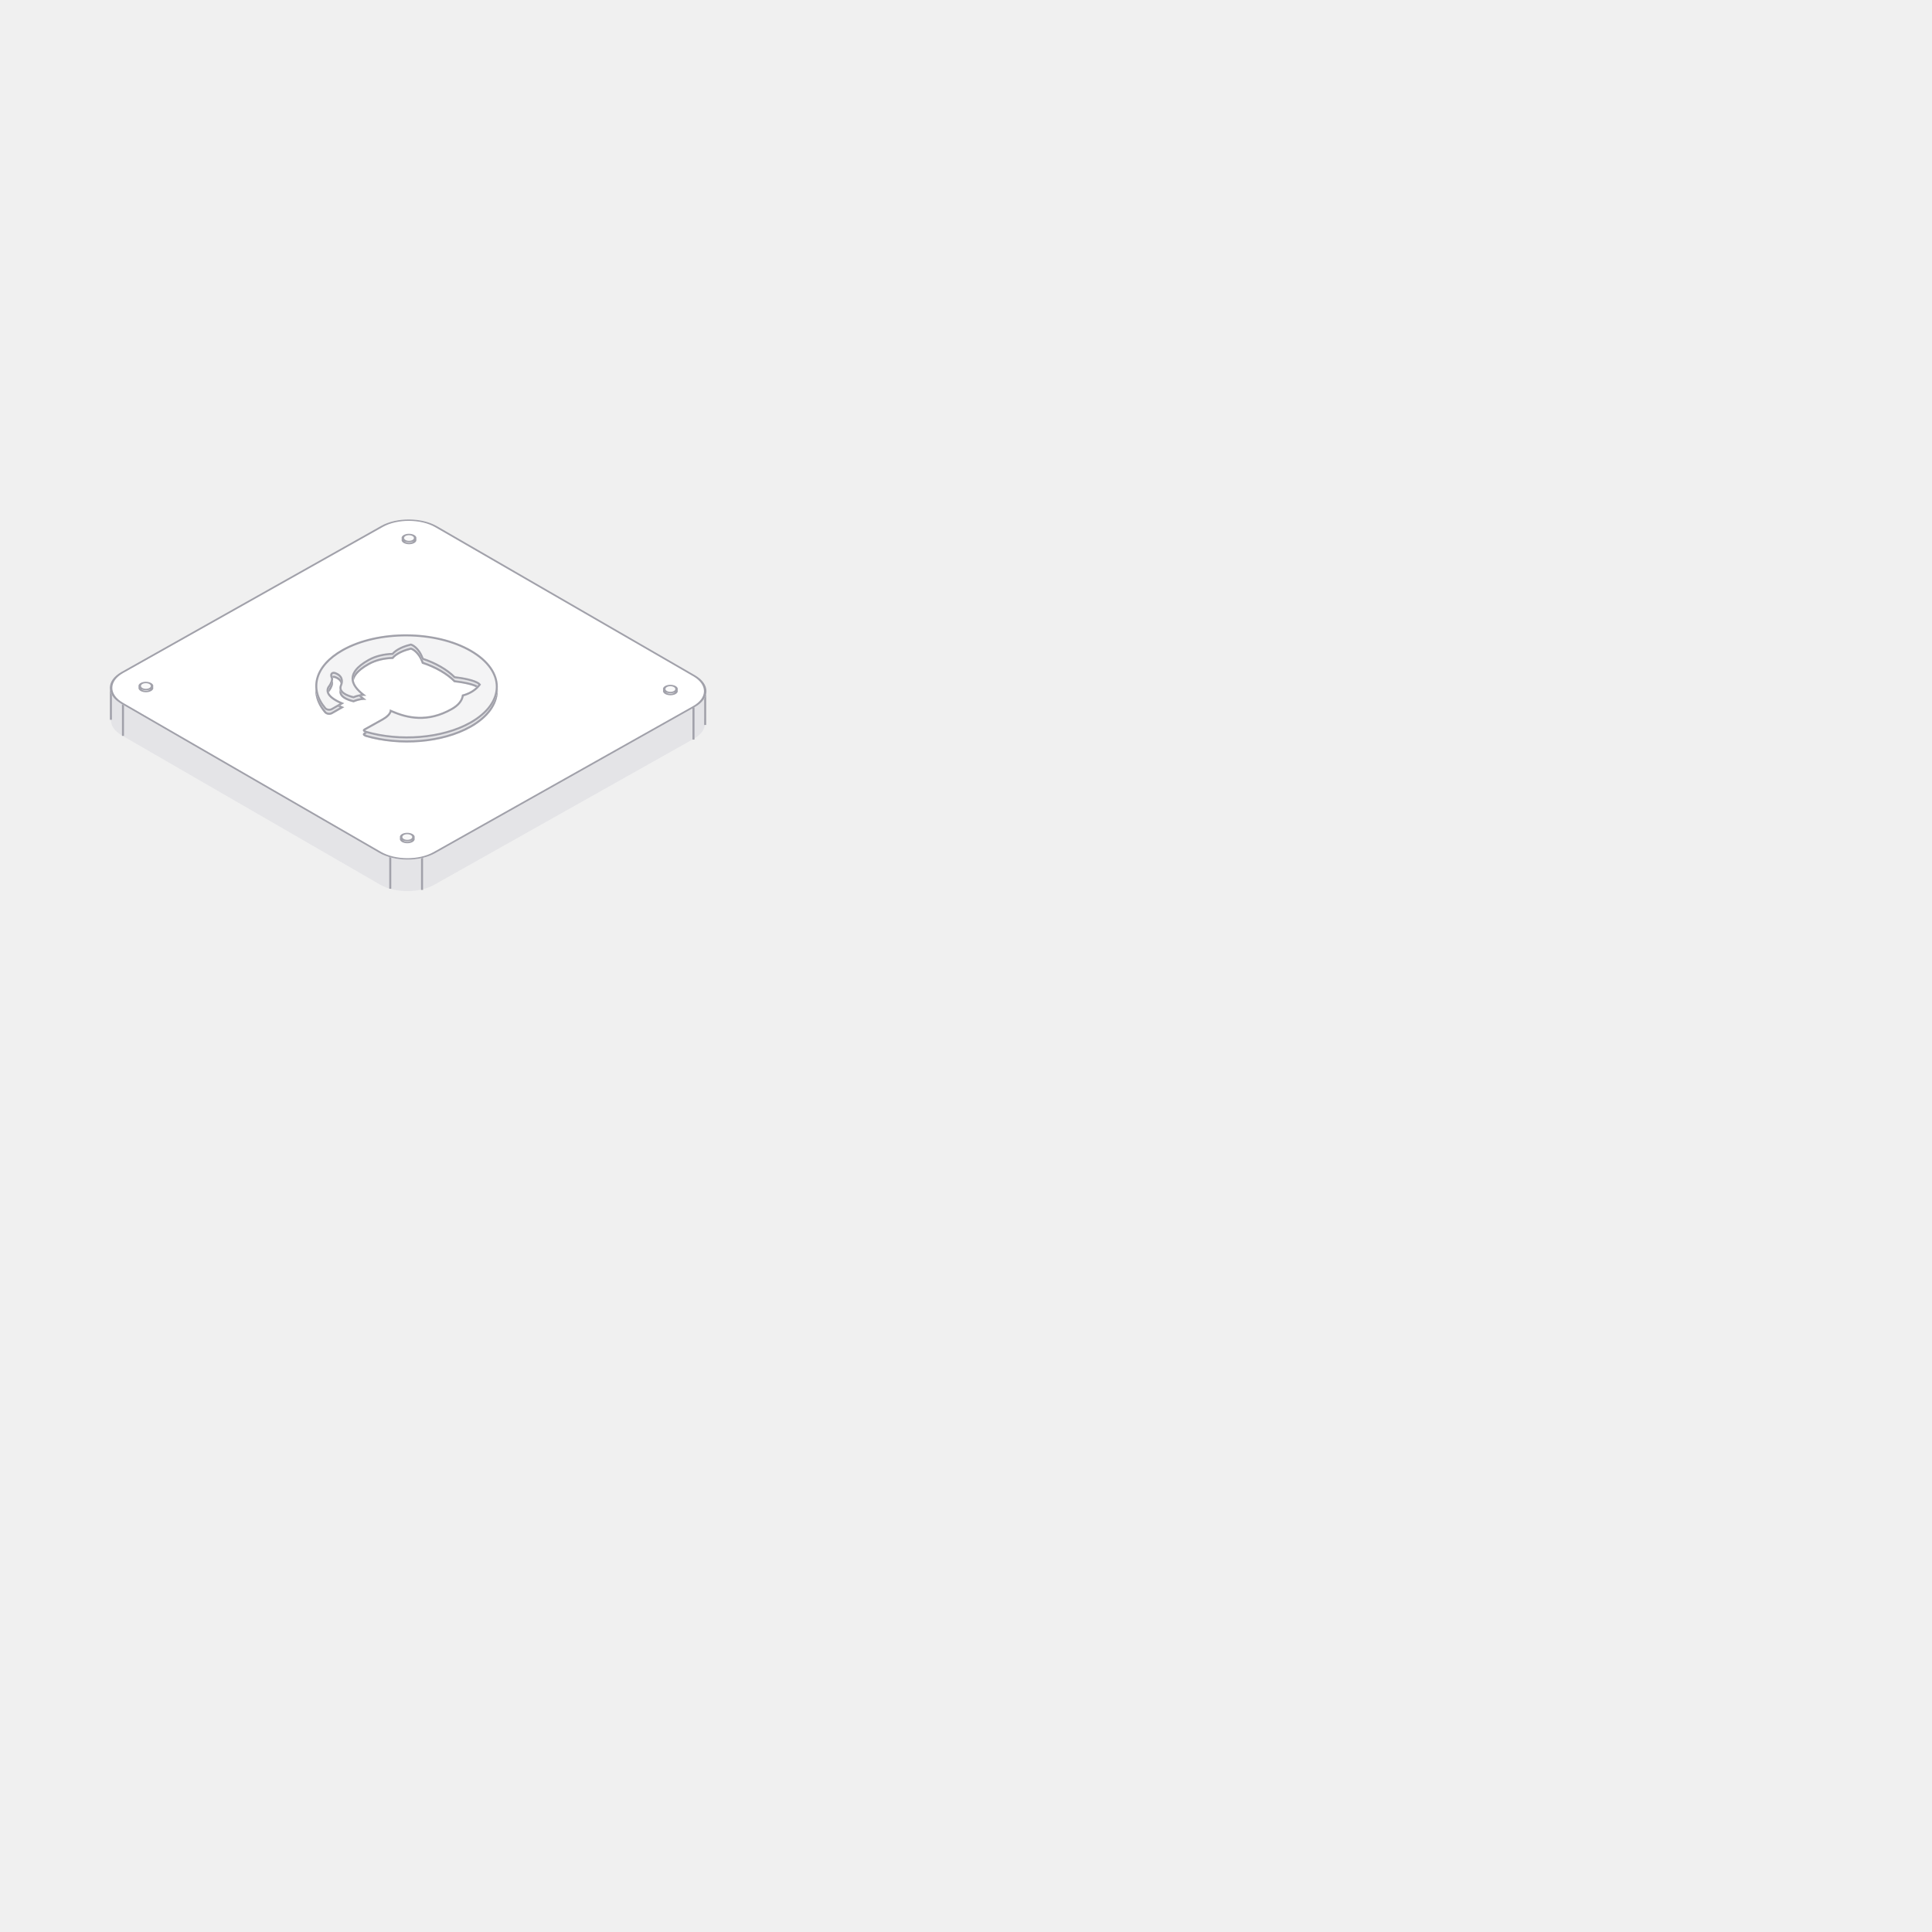
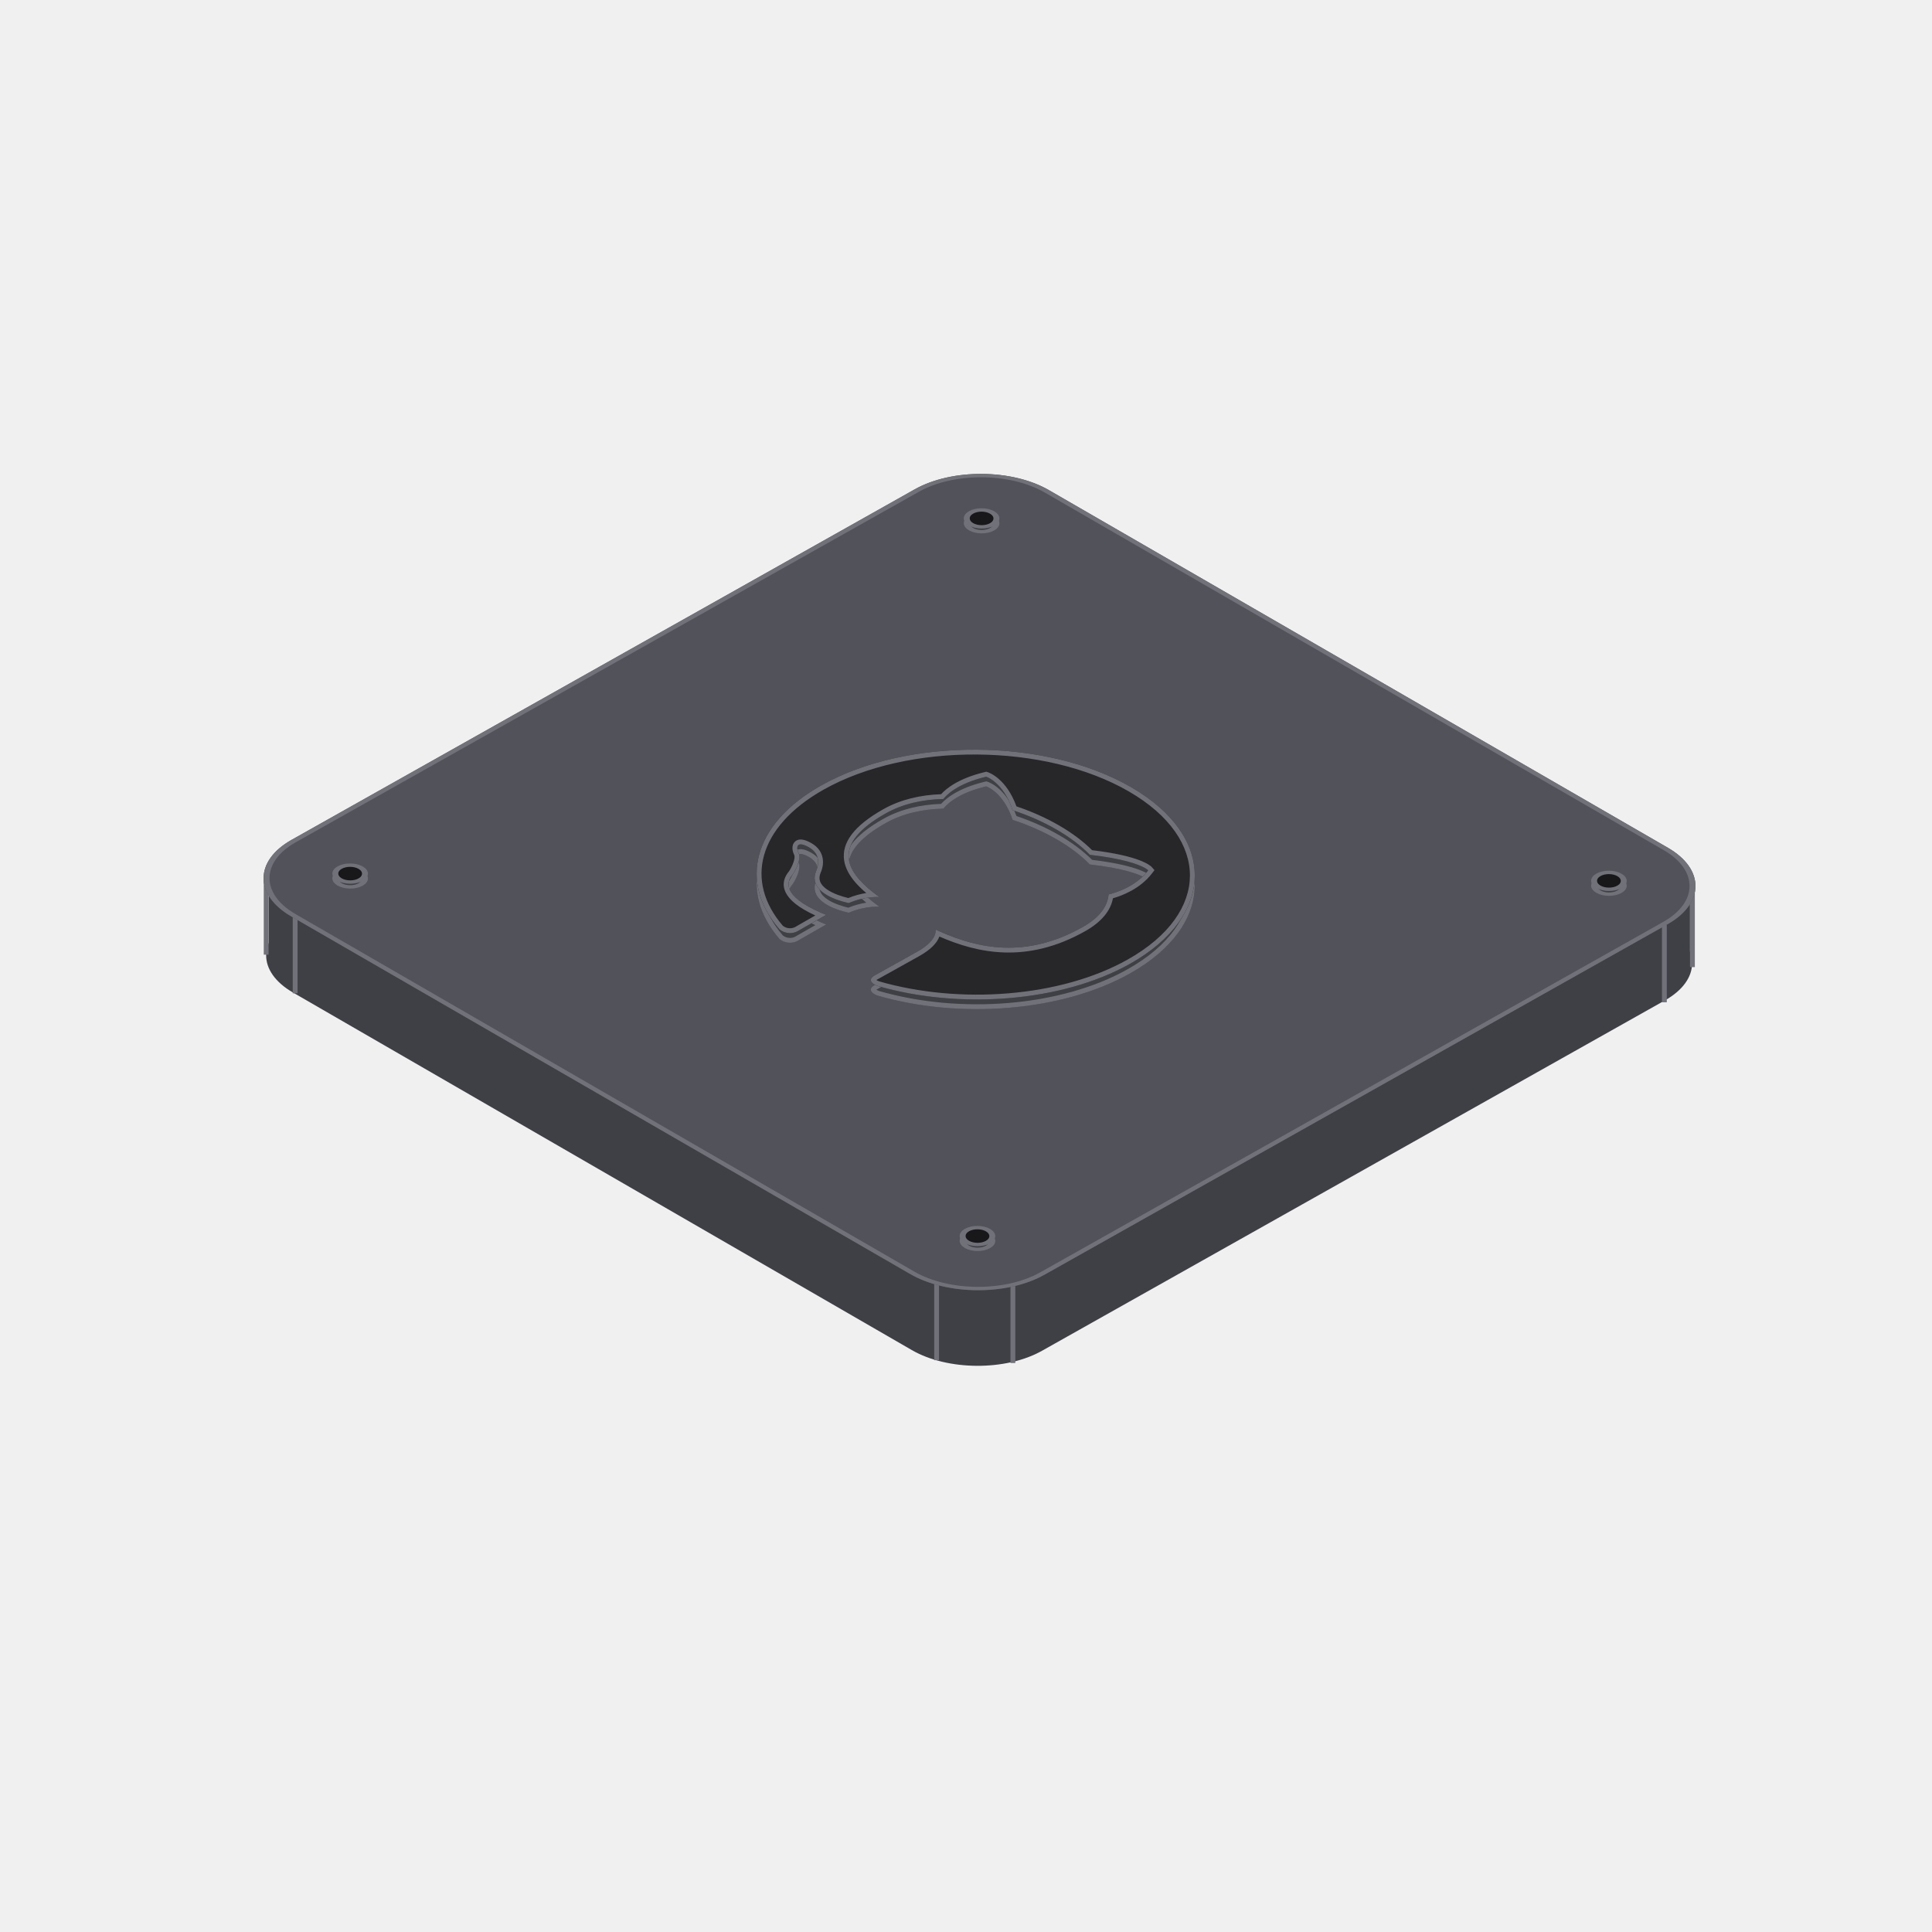
- <svg xmlns="http://www.w3.org/2000/svg" class="" width="480" height="480" viewBox="0 0 960 480" fill="none">
-   <rect x="-0.003" y="0.495" width="179" height="179" rx="15.5" transform="matrix(0.865865 0.500278 -0.871576 0.490261 203.662 29.727)" fill="#E4E4E7" />
-   <path d="M342.607 106.632C342.607 105.528 343.502 104.632 344.607 104.632L347.903 104.632C349.007 104.632 349.903 105.528 349.903 106.632L349.903 119.848C349.903 120.953 349.007 121.848 347.903 121.848L344.607 121.848C343.502 121.848 342.607 120.953 342.607 119.848L342.607 106.632Z" fill="#E4E4E7" />
-   <path d="M55.609 103.146L62.677 103.146L62.677 117.654L55.609 117.654L55.609 103.146Z" fill="#E4E4E7" />
-   <path d="M55.109 117.654L55.109 101.654M61.109 125.654L61.109 109.654M209.709 202.199L209.709 186.199M350.398 120.228L350.398 104.228M193.917 201.615L193.917 185.615" stroke="#A1A1AA" />
+ <svg xmlns="http://www.w3.org/2000/svg" class="" width="480" height="480" viewBox="0 0 400 240" fill="none">
+   <rect x="-0.003" y="0.495" width="179" height="179" rx="15.5" transform="matrix(0.865865 0.500278 -0.871576 0.490261 203.662 29.727)" fill="#3F3F46" />
+   <path d="M342.607 106.632C342.607 105.528 343.502 104.632 344.607 104.632L347.903 104.632C349.007 104.632 349.903 105.528 349.903 106.632L349.903 119.848C349.903 120.953 349.007 121.848 347.903 121.848L344.607 121.848C343.502 121.848 342.607 120.953 342.607 119.848L342.607 106.632Z" fill="#3F3F46" />
+   <path d="M55.609 103.146L62.677 103.146L62.677 117.654L55.609 117.654L55.609 103.146Z" fill="#3F3F46" />
+   <path d="M55.109 117.654L55.109 101.654M61.109 125.654L61.109 109.654M209.709 202.199L209.709 186.199M350.398 120.228L350.398 104.228M193.917 201.615L193.917 185.615" stroke="#71717A" />
  <g clip-path="url(#bbbclip0_20115_2)">
-     <rect width="180" height="180" rx="16" transform="matrix(0.865865 0.500278 -0.871576 0.490261 203.317 13.4731)" fill="white" />
-     <path fill-rule="evenodd" clip-rule="evenodd" d="M234.18 84.972C216.522 74.77 187.824 74.605 170.05 84.603C155.815 92.61 152.939 104.659 161.381 114.397C162.697 115.478 164.261 115.282 165.106 114.807C165.87 114.377 168.363 112.929 171.058 111.413C161.54 107.611 162.921 104.465 164.091 103.078C164.657 102.35 165.954 99.844 165.36 98.629C164.844 97.644 164.734 95.883 167.451 97.407C170.008 98.839 169.433 101.212 169.067 102.101C167.078 106.5 173.039 108.385 175.721 108.972C178.092 107.957 180.338 107.65 182.062 107.729C175.755 103.168 171.099 97.314 183.404 90.392C186.903 88.424 191.036 87.511 195.326 87.422C195.81 86.785 197.989 84.284 204.17 82.811C204.17 82.811 207.692 83.883 209.662 89.744C212.942 90.814 216.021 92.18 218.738 93.75C221.454 95.319 223.809 97.092 225.642 98.977C235.936 100.156 237.728 102.2 237.728 102.2C235.062 105.704 230.646 106.912 229.522 107.18C229.308 109.624 227.691 111.945 224.153 113.936C211.807 120.88 201.602 118.102 193.687 114.446C193.84 115.681 192.909 117.343 189.893 119.04C185.59 121.46 182.092 123.383 181.006 123.993C180.161 124.468 179.755 125.38 181.675 126.122C198.562 131.018 219.774 129.518 233.969 121.534C251.743 111.536 251.837 95.174 234.18 84.972Z" fill="#E4E4E7" />
-     <path fill-rule="evenodd" clip-rule="evenodd" d="M237.728 102.2C235.062 105.704 230.646 106.912 229.522 107.18C229.308 109.624 227.691 111.945 224.153 113.936C212.327 120.588 202.465 118.319 194.698 114.902C194.357 114.752 194.02 114.6 193.687 114.446C193.727 114.768 193.693 115.119 193.568 115.491C193.213 116.55 192.123 117.786 189.893 119.04C187.029 120.651 184.521 122.041 182.844 122.971C182.002 123.438 181.369 123.789 181.006 123.993C180.161 124.468 179.755 125.38 181.675 126.122C198.562 131.018 219.774 129.518 233.969 121.534C251.743 111.536 251.837 95.174 234.18 84.972C216.522 74.77 187.824 74.605 170.05 84.603C155.815 92.61 152.939 104.659 161.381 114.397C162.697 115.478 164.261 115.282 165.106 114.807C165.371 114.657 165.846 114.385 166.465 114.03C167.379 113.505 168.609 112.798 169.949 112.039C170.312 111.834 170.683 111.624 171.058 111.413C170.648 111.249 170.258 111.087 169.887 110.925C161.659 107.343 162.971 104.405 164.091 103.078C164.657 102.35 165.954 99.844 165.36 98.629C164.844 97.644 164.734 95.883 167.451 97.407C170.008 98.839 169.433 101.212 169.067 102.101C167.078 106.5 173.039 108.385 175.721 108.972C177.404 108.252 179.025 107.888 180.44 107.766C181.018 107.716 181.562 107.706 182.062 107.729C181.615 107.406 181.177 107.077 180.752 106.741C175.18 102.334 171.97 96.824 183.404 90.392C186.903 88.424 191.036 87.511 195.326 87.422C195.81 86.785 197.989 84.284 204.17 82.811C204.17 82.811 207.692 83.883 209.662 89.744C212.942 90.814 216.021 92.18 218.738 93.75C221.454 95.319 223.809 97.092 225.642 98.977C232.537 99.766 235.618 100.944 236.9 101.636C237.045 101.714 237.166 101.785 237.268 101.85C237.612 102.067 237.728 102.2 237.728 102.2ZM226.106 98.024C231.096 98.616 234.106 99.414 235.9 100.096C236.82 100.445 237.429 100.766 237.826 101.019C238.024 101.146 238.17 101.256 238.275 101.345C238.328 101.389 238.37 101.428 238.404 101.461C238.421 101.477 238.435 101.492 238.448 101.506L238.465 101.524L238.473 101.533L238.477 101.537L238.478 101.539C238.479 101.54 238.48 101.541 237.728 102.2L238.48 101.541L239.019 102.155L238.524 102.805C236.031 106.082 232.177 107.479 230.421 107.978C229.936 110.577 228.045 112.894 224.643 114.807C212.538 121.617 202.388 119.342 194.488 115.902C193.987 117.28 192.614 118.656 190.383 119.912C188.229 121.123 186.277 122.21 184.728 123.07C184.213 123.356 183.743 123.616 183.325 123.848C182.485 124.314 181.856 124.662 181.496 124.865C181.476 124.876 181.457 124.887 181.44 124.898C181.556 124.975 181.734 125.07 181.997 125.174C198.665 129.994 219.569 128.486 233.479 120.662C242.186 115.764 246.326 109.449 246.361 103.324C246.397 97.198 242.33 90.836 233.68 85.838C225.037 80.844 213.629 78.278 202.153 78.212C190.676 78.146 179.24 80.58 170.54 85.474C163.57 89.395 159.525 94.224 158.175 99.117C156.842 103.949 158.085 109.033 162.077 113.673C163.004 114.39 164.074 114.24 164.616 113.935C164.877 113.788 165.345 113.519 165.961 113.166C166.233 113.009 166.535 112.836 166.861 112.65C167.446 112.314 168.105 111.937 168.807 111.538C165.262 109.907 163.418 108.321 162.667 106.777C161.719 104.829 162.625 103.272 163.312 102.451C163.525 102.172 163.935 101.467 164.222 100.69C164.366 100.301 164.463 99.933 164.498 99.623C164.533 99.309 164.495 99.142 164.464 99.075C164.295 98.748 164.155 98.352 164.097 97.951C164.043 97.574 164.036 97.012 164.36 96.524C164.745 95.944 165.385 95.764 165.998 95.821C166.567 95.874 167.214 96.128 167.939 96.535M226.106 98.024C224.237 96.158 221.896 94.419 219.238 92.884C216.588 91.353 213.61 90.015 210.443 88.949C209.417 86.139 208.036 84.393 206.841 83.332C206.214 82.775 205.646 82.413 205.221 82.187C205.009 82.074 204.833 81.995 204.703 81.942C204.638 81.916 204.584 81.896 204.544 81.882C204.523 81.874 204.506 81.869 204.492 81.864L204.474 81.858L204.467 81.856L204.464 81.855L204.463 81.855C204.462 81.855 204.462 81.854 204.17 82.811L204.462 81.854L204.202 81.775L203.939 81.838C198.327 83.175 195.805 85.36 194.846 86.435C190.595 86.581 186.461 87.525 182.914 89.521C176.696 93.018 174.254 96.525 174.763 100.087C175.008 101.8 175.927 103.349 177.126 104.726C177.783 105.48 178.541 106.201 179.355 106.89C178.187 107.07 176.926 107.4 175.631 107.926C174.33 107.619 172.518 107.051 171.213 106.145C170.515 105.66 170.041 105.134 169.819 104.577C169.612 104.057 169.578 103.398 169.978 102.513L169.985 102.498L169.992 102.482C170.213 101.945 170.51 100.939 170.344 99.812C170.17 98.626 169.492 97.404 167.94 96.535" fill="#A1A1AA" />
-     <path fill-rule="evenodd" clip-rule="evenodd" d="M234.18 82.972C216.523 72.769 187.824 72.604 170.05 82.602C155.815 90.609 152.94 102.658 161.381 112.396C162.698 113.478 164.262 113.281 165.106 112.806C165.87 112.376 168.364 110.928 171.058 109.413C161.54 105.61 162.921 102.465 164.092 101.077C164.657 100.349 165.954 97.843 165.36 96.629C164.845 95.643 164.735 93.883 167.451 95.407C170.008 96.838 169.434 99.212 169.068 100.101C167.078 104.5 173.04 106.385 175.722 106.972C178.093 105.957 180.339 105.65 182.062 105.728C175.755 101.168 171.099 95.314 183.405 88.392C186.903 86.424 191.037 85.511 195.326 85.421C195.811 84.784 197.99 82.283 204.171 80.811C204.171 80.811 207.692 81.882 209.662 87.743C212.943 88.814 216.021 90.18 218.738 91.749C221.455 93.319 223.809 95.092 225.642 96.976C235.937 98.155 237.729 100.199 237.729 100.199C235.063 103.703 230.647 104.912 229.523 105.179C229.308 107.623 227.692 109.945 224.153 111.935C211.808 118.88 201.603 116.102 193.687 112.445C193.841 113.68 192.909 115.343 189.893 117.039C185.59 119.46 182.092 121.382 181.006 121.993C180.162 122.468 179.756 123.379 181.675 124.122C198.562 129.018 219.774 127.518 233.97 119.533C251.744 109.535 251.838 93.174 234.18 82.972Z" fill="#F4F4F5" />
-     <path fill-rule="evenodd" clip-rule="evenodd" d="M237.729 100.199C235.063 103.703 230.647 104.912 229.523 105.179C229.308 107.623 227.692 109.945 224.153 111.935C212.327 118.587 202.465 116.318 194.699 112.902C194.358 112.752 194.02 112.599 193.687 112.445C193.727 112.767 193.694 113.118 193.568 113.491C193.213 114.549 192.123 115.785 189.893 117.039C187.029 118.651 184.521 120.041 182.844 120.971C182.002 121.438 181.369 121.789 181.006 121.993C180.162 122.468 179.756 123.379 181.675 124.122C198.562 129.018 219.774 127.518 233.97 119.533C251.744 109.535 251.838 93.174 234.18 82.972C216.523 72.769 187.824 72.604 170.05 82.602C155.815 90.609 152.94 102.658 161.381 112.396C162.698 113.478 164.262 113.281 165.106 112.806C165.372 112.657 165.846 112.385 166.465 112.029C167.38 111.504 168.61 110.798 169.949 110.039C170.312 109.833 170.683 109.624 171.058 109.413C170.648 109.249 170.258 109.086 169.887 108.925C161.659 105.342 162.972 102.405 164.092 101.077C164.657 100.349 165.954 97.843 165.36 96.629C164.845 95.643 164.735 93.883 167.451 95.407C170.008 96.838 169.434 99.212 169.068 100.101C167.078 104.5 173.04 106.385 175.722 106.972C177.405 106.251 179.025 105.888 180.44 105.765C181.018 105.715 181.562 105.706 182.062 105.728C181.615 105.406 181.177 105.076 180.753 104.74C175.181 100.333 171.971 94.823 183.405 88.392C186.903 86.424 191.037 85.511 195.326 85.421C195.811 84.784 197.99 82.283 204.171 80.811C204.171 80.811 207.692 81.882 209.662 87.743C212.943 88.814 216.021 90.18 218.738 91.749C221.455 93.319 223.809 95.092 225.642 96.976C232.537 97.766 235.618 98.944 236.901 99.635C237.045 99.713 237.167 99.785 237.268 99.849C237.612 100.067 237.729 100.199 237.729 100.199ZM226.107 96.024C231.096 96.615 234.106 97.414 235.901 98.095C236.82 98.444 237.43 98.766 237.826 99.019C238.024 99.146 238.17 99.256 238.276 99.344C238.328 99.389 238.371 99.428 238.404 99.46C238.421 99.477 238.436 99.492 238.448 99.505L238.466 99.524L238.474 99.532L238.477 99.536L238.479 99.538C238.48 99.539 238.48 99.54 237.729 100.199L238.48 99.54L239.019 100.155L238.524 100.805C236.032 104.081 232.177 105.478 230.422 105.978C229.936 108.576 228.045 110.893 224.643 112.807C212.538 119.616 202.389 117.341 194.488 113.901C193.987 115.279 192.615 116.656 190.383 117.911C188.23 119.122 186.278 120.209 184.729 121.069C184.213 121.355 183.743 121.616 183.325 121.848C182.485 122.313 181.857 122.662 181.497 122.864C181.476 122.876 181.458 122.887 181.441 122.898C181.557 122.974 181.734 123.07 181.997 123.174C198.666 127.994 219.569 126.486 233.479 118.661C242.187 113.764 246.327 107.449 246.362 101.323C246.397 95.198 242.33 88.836 233.68 83.838C225.037 78.844 213.63 76.278 202.153 76.212C190.677 76.146 179.24 78.58 170.541 83.474C163.57 87.394 159.526 92.223 158.176 97.116C156.843 101.949 158.086 107.032 162.078 111.673C163.004 112.39 164.074 112.239 164.616 111.935C164.878 111.787 165.345 111.519 165.961 111.165C166.234 111.009 166.535 110.836 166.861 110.649C167.446 110.314 168.106 109.936 168.807 109.537C165.263 107.907 163.419 106.32 162.668 104.777C161.72 102.828 162.626 101.271 163.312 100.451C163.525 100.171 163.936 99.467 164.223 98.689C164.366 98.301 164.463 97.933 164.498 97.622C164.534 97.308 164.495 97.142 164.465 97.075C164.296 96.747 164.155 96.351 164.098 95.95C164.043 95.574 164.037 95.011 164.361 94.523C164.746 93.944 165.385 93.763 165.999 93.82C166.567 93.874 167.214 94.127 167.94 94.534M226.107 96.024C224.237 94.157 221.896 92.419 219.238 90.883C216.589 89.352 213.61 88.015 210.443 86.949C209.418 84.138 208.036 82.392 206.842 81.331C206.215 80.774 205.647 80.413 205.222 80.187C205.009 80.074 204.833 79.995 204.703 79.942C204.638 79.915 204.585 79.895 204.544 79.881C204.524 79.874 204.507 79.868 204.493 79.864L204.475 79.858L204.468 79.856L204.465 79.855L204.463 79.854C204.463 79.854 204.462 79.854 204.171 80.811L204.462 79.854L204.203 79.775L203.939 79.838C198.327 81.175 195.806 83.36 194.846 84.434C190.596 84.58 186.462 85.525 182.914 87.52C176.697 91.018 174.255 94.525 174.764 98.087C175.009 99.799 175.927 101.349 177.127 102.726C177.783 103.479 178.541 104.201 179.355 104.889C178.187 105.069 176.927 105.4 175.632 105.926C174.33 105.619 172.518 105.05 171.213 104.144C170.515 103.66 170.042 103.133 169.82 102.577C169.612 102.056 169.579 101.398 169.979 100.513L169.986 100.497L169.992 100.481C170.213 99.944 170.511 98.938 170.345 97.811C170.17 96.625 169.492 95.404 167.941 94.535" fill="#A1A1AA" />
-     <circle cx="3" cy="3" r="2.5" transform="matrix(0.865865 0.500278 -0.871576 0.490261 203.248 25.3594)" fill="#E4E4E7" stroke="#A1A1AA" />
-     <circle cx="3" cy="3" r="2.5" transform="matrix(0.865865 0.500278 -0.871576 0.490261 203.248 24.3594)" fill="#FAFAFA" stroke="#A1A1AA" />
-     <circle cx="3" cy="3" r="2.5" transform="matrix(0.865865 0.500278 -0.871576 0.490261 333.128 100.401)" fill="#E4E4E7" stroke="#A1A1AA" />
-     <circle cx="3" cy="3" r="2.5" transform="matrix(0.865865 0.500278 -0.871576 0.490261 333.128 99.4009)" fill="#FAFAFA" stroke="#A1A1AA" />
-     <circle cx="3" cy="3" r="2.5" transform="matrix(0.865865 0.500278 -0.871576 0.490261 72.5122 98.8989)" fill="#E4E4E7" stroke="#A1A1AA" />
-     <circle cx="3" cy="3" r="2.5" transform="matrix(0.865865 0.500278 -0.871576 0.490261 72.512 97.8989)" fill="#FAFAFA" stroke="#A1A1AA" />
-     <circle cx="3" cy="3" r="2.5" transform="matrix(0.865865 0.500278 -0.871576 0.490261 202.392 173.94)" fill="#E4E4E7" stroke="#A1A1AA" />
-     <circle cx="3" cy="3" r="2.5" transform="matrix(0.865865 0.500278 -0.871576 0.490261 202.392 172.941)" fill="#FAFAFA" stroke="#A1A1AA" />
+     <rect width="180" height="180" rx="16" transform="matrix(0.865865 0.500278 -0.871576 0.490261 203.317 13.4731)" fill="#52525B" />
+     <path fill-rule="evenodd" clip-rule="evenodd" d="M234.18 84.972C216.522 74.77 187.824 74.605 170.05 84.603C155.815 92.61 152.939 104.659 161.381 114.397C162.697 115.478 164.261 115.282 165.106 114.807C165.87 114.377 168.363 112.929 171.058 111.413C161.54 107.611 162.921 104.465 164.091 103.078C164.657 102.35 165.954 99.844 165.36 98.629C164.844 97.644 164.734 95.883 167.451 97.407C170.008 98.839 169.433 101.212 169.067 102.101C167.078 106.5 173.039 108.385 175.721 108.972C178.092 107.957 180.338 107.65 182.062 107.729C175.755 103.168 171.099 97.314 183.404 90.392C186.903 88.424 191.036 87.511 195.326 87.422C195.81 86.785 197.989 84.284 204.17 82.811C204.17 82.811 207.692 83.883 209.662 89.744C212.942 90.814 216.021 92.18 218.738 93.75C221.454 95.319 223.809 97.092 225.642 98.977C235.936 100.156 237.728 102.2 237.728 102.2C235.062 105.704 230.646 106.912 229.522 107.18C229.308 109.624 227.691 111.945 224.153 113.936C211.807 120.88 201.602 118.102 193.687 114.446C193.84 115.681 192.909 117.343 189.893 119.04C185.59 121.46 182.092 123.383 181.006 123.993C180.161 124.468 179.755 125.38 181.675 126.122C198.562 131.018 219.774 129.518 233.969 121.534C251.743 111.536 251.837 95.174 234.18 84.972Z" fill="#3F3F46" />
+     <path fill-rule="evenodd" clip-rule="evenodd" d="M237.728 102.2C235.062 105.704 230.646 106.912 229.522 107.18C229.308 109.624 227.691 111.945 224.153 113.936C212.327 120.588 202.465 118.319 194.698 114.902C194.357 114.752 194.02 114.6 193.687 114.446C193.727 114.768 193.693 115.119 193.568 115.491C193.213 116.55 192.123 117.786 189.893 119.04C187.029 120.651 184.521 122.041 182.844 122.971C182.002 123.438 181.369 123.789 181.006 123.993C180.161 124.468 179.755 125.38 181.675 126.122C198.562 131.018 219.774 129.518 233.969 121.534C251.743 111.536 251.837 95.174 234.18 84.972C216.522 74.77 187.824 74.605 170.05 84.603C155.815 92.61 152.939 104.659 161.381 114.397C162.697 115.478 164.261 115.282 165.106 114.807C165.371 114.657 165.846 114.385 166.465 114.03C167.379 113.505 168.609 112.798 169.949 112.039C170.312 111.834 170.683 111.624 171.058 111.413C170.648 111.249 170.258 111.087 169.887 110.925C161.659 107.343 162.971 104.405 164.091 103.078C164.657 102.35 165.954 99.844 165.36 98.629C164.844 97.644 164.734 95.883 167.451 97.407C170.008 98.839 169.433 101.212 169.067 102.101C167.078 106.5 173.039 108.385 175.721 108.972C177.404 108.252 179.025 107.888 180.44 107.766C181.018 107.716 181.562 107.706 182.062 107.729C181.615 107.406 181.177 107.077 180.752 106.741C175.18 102.334 171.97 96.824 183.404 90.392C186.903 88.424 191.036 87.511 195.326 87.422C195.81 86.785 197.989 84.284 204.17 82.811C204.17 82.811 207.692 83.883 209.662 89.744C212.942 90.814 216.021 92.18 218.738 93.75C221.454 95.319 223.809 97.092 225.642 98.977C232.537 99.766 235.618 100.944 236.9 101.636C237.045 101.714 237.166 101.785 237.268 101.85C237.612 102.067 237.728 102.2 237.728 102.2ZM226.106 98.024C231.096 98.616 234.106 99.414 235.9 100.096C236.82 100.445 237.429 100.766 237.826 101.019C238.024 101.146 238.17 101.256 238.275 101.345C238.328 101.389 238.37 101.428 238.404 101.461C238.421 101.477 238.435 101.492 238.448 101.506L238.465 101.524L238.473 101.533L238.477 101.537L238.478 101.539C238.479 101.54 238.48 101.541 237.728 102.2L238.48 101.541L239.019 102.155L238.524 102.805C236.031 106.082 232.177 107.479 230.421 107.978C229.936 110.577 228.045 112.894 224.643 114.807C212.538 121.617 202.388 119.342 194.488 115.902C193.987 117.28 192.614 118.656 190.383 119.912C188.229 121.123 186.277 122.21 184.728 123.07C184.213 123.356 183.743 123.616 183.325 123.848C182.485 124.314 181.856 124.662 181.496 124.865C181.476 124.876 181.457 124.887 181.44 124.898C181.556 124.975 181.734 125.07 181.997 125.174C198.665 129.994 219.569 128.486 233.479 120.662C242.186 115.764 246.326 109.449 246.361 103.324C246.397 97.198 242.33 90.836 233.68 85.838C225.037 80.844 213.629 78.278 202.153 78.212C190.676 78.146 179.24 80.58 170.54 85.474C163.57 89.395 159.525 94.224 158.175 99.117C156.842 103.949 158.085 109.033 162.077 113.673C163.004 114.39 164.074 114.24 164.616 113.935C164.877 113.788 165.345 113.519 165.961 113.166C166.233 113.009 166.535 112.836 166.861 112.65C167.446 112.314 168.105 111.937 168.807 111.538C165.262 109.907 163.418 108.321 162.667 106.777C161.719 104.829 162.625 103.272 163.312 102.451C163.525 102.172 163.935 101.467 164.222 100.69C164.366 100.301 164.463 99.933 164.498 99.623C164.533 99.309 164.495 99.142 164.464 99.075C164.295 98.748 164.155 98.352 164.097 97.951C164.043 97.574 164.036 97.012 164.36 96.524C164.745 95.944 165.385 95.764 165.998 95.821C166.567 95.874 167.214 96.128 167.939 96.535M226.106 98.024C224.237 96.158 221.896 94.419 219.238 92.884C216.588 91.353 213.61 90.015 210.443 88.949C209.417 86.139 208.036 84.393 206.841 83.332C206.214 82.775 205.646 82.413 205.221 82.187C205.009 82.074 204.833 81.995 204.703 81.942C204.638 81.916 204.584 81.896 204.544 81.882C204.523 81.874 204.506 81.869 204.492 81.864L204.474 81.858L204.467 81.856L204.464 81.855L204.463 81.855C204.462 81.855 204.462 81.854 204.17 82.811L204.462 81.854L204.202 81.775L203.939 81.838C198.327 83.175 195.805 85.36 194.846 86.435C190.595 86.581 186.461 87.525 182.914 89.521C176.696 93.018 174.254 96.525 174.763 100.087C175.008 101.8 175.927 103.349 177.126 104.726C177.783 105.48 178.541 106.201 179.355 106.89C178.187 107.07 176.926 107.4 175.631 107.926C174.33 107.619 172.518 107.051 171.213 106.145C170.515 105.66 170.041 105.134 169.819 104.577C169.612 104.057 169.578 103.398 169.978 102.513L169.985 102.498L169.992 102.482C170.213 101.945 170.51 100.939 170.344 99.812C170.17 98.626 169.492 97.404 167.94 96.535" fill="#71717A" />
+     <path fill-rule="evenodd" clip-rule="evenodd" d="M234.18 82.972C216.523 72.769 187.824 72.604 170.05 82.602C155.815 90.609 152.94 102.658 161.381 112.396C162.698 113.478 164.262 113.281 165.106 112.806C165.87 112.376 168.364 110.928 171.058 109.413C161.54 105.61 162.921 102.465 164.092 101.077C164.657 100.349 165.954 97.843 165.36 96.629C164.845 95.643 164.735 93.883 167.451 95.407C170.008 96.838 169.434 99.212 169.068 100.101C167.078 104.5 173.04 106.385 175.722 106.972C178.093 105.957 180.339 105.65 182.062 105.728C175.755 101.168 171.099 95.314 183.405 88.392C186.903 86.424 191.037 85.511 195.326 85.421C195.811 84.784 197.99 82.283 204.171 80.811C204.171 80.811 207.692 81.882 209.662 87.743C212.943 88.814 216.021 90.18 218.738 91.749C221.455 93.319 223.809 95.092 225.642 96.976C235.937 98.155 237.729 100.199 237.729 100.199C235.063 103.703 230.647 104.912 229.523 105.179C229.308 107.623 227.692 109.945 224.153 111.935C211.808 118.88 201.603 116.102 193.687 112.445C193.841 113.68 192.909 115.343 189.893 117.039C185.59 119.46 182.092 121.382 181.006 121.993C180.162 122.468 179.756 123.379 181.675 124.122C198.562 129.018 219.774 127.518 233.97 119.533C251.744 109.535 251.838 93.174 234.18 82.972Z" fill="#27272A" />
+     <path fill-rule="evenodd" clip-rule="evenodd" d="M237.729 100.199C235.063 103.703 230.647 104.912 229.523 105.179C229.308 107.623 227.692 109.945 224.153 111.935C212.327 118.587 202.465 116.318 194.699 112.902C194.358 112.752 194.02 112.599 193.687 112.445C193.727 112.767 193.694 113.118 193.568 113.491C193.213 114.549 192.123 115.785 189.893 117.039C187.029 118.651 184.521 120.041 182.844 120.971C182.002 121.438 181.369 121.789 181.006 121.993C180.162 122.468 179.756 123.379 181.675 124.122C198.562 129.018 219.774 127.518 233.97 119.533C251.744 109.535 251.838 93.174 234.18 82.972C216.523 72.769 187.824 72.604 170.05 82.602C155.815 90.609 152.94 102.658 161.381 112.396C162.698 113.478 164.262 113.281 165.106 112.806C165.372 112.657 165.846 112.385 166.465 112.029C167.38 111.504 168.61 110.798 169.949 110.039C170.312 109.833 170.683 109.624 171.058 109.413C170.648 109.249 170.258 109.086 169.887 108.925C161.659 105.342 162.972 102.405 164.092 101.077C164.657 100.349 165.954 97.843 165.36 96.629C164.845 95.643 164.735 93.883 167.451 95.407C170.008 96.838 169.434 99.212 169.068 100.101C167.078 104.5 173.04 106.385 175.722 106.972C177.405 106.251 179.025 105.888 180.44 105.765C181.018 105.715 181.562 105.706 182.062 105.728C181.615 105.406 181.177 105.076 180.753 104.74C175.181 100.333 171.971 94.823 183.405 88.392C186.903 86.424 191.037 85.511 195.326 85.421C195.811 84.784 197.99 82.283 204.171 80.811C204.171 80.811 207.692 81.882 209.662 87.743C212.943 88.814 216.021 90.18 218.738 91.749C221.455 93.319 223.809 95.092 225.642 96.976C232.537 97.766 235.618 98.944 236.901 99.635C237.045 99.713 237.167 99.785 237.268 99.849C237.612 100.067 237.729 100.199 237.729 100.199ZM226.107 96.024C231.096 96.615 234.106 97.414 235.901 98.095C236.82 98.444 237.43 98.766 237.826 99.019C238.024 99.146 238.17 99.256 238.276 99.344C238.328 99.389 238.371 99.428 238.404 99.46C238.421 99.477 238.436 99.492 238.448 99.505L238.466 99.524L238.474 99.532L238.477 99.536L238.479 99.538C238.48 99.539 238.48 99.54 237.729 100.199L238.48 99.54L239.019 100.155L238.524 100.805C236.032 104.081 232.177 105.478 230.422 105.978C229.936 108.576 228.045 110.893 224.643 112.807C212.538 119.616 202.389 117.341 194.488 113.901C193.987 115.279 192.615 116.656 190.383 117.911C188.23 119.122 186.278 120.209 184.729 121.069C184.213 121.355 183.743 121.616 183.325 121.848C182.485 122.313 181.857 122.662 181.497 122.864C181.476 122.876 181.458 122.887 181.441 122.898C181.557 122.974 181.734 123.07 181.997 123.174C198.666 127.994 219.569 126.486 233.479 118.661C242.187 113.764 246.327 107.449 246.362 101.323C246.397 95.198 242.33 88.836 233.68 83.838C225.037 78.844 213.63 76.278 202.153 76.212C190.677 76.146 179.24 78.58 170.541 83.474C163.57 87.394 159.526 92.223 158.176 97.116C156.843 101.949 158.086 107.032 162.078 111.673C163.004 112.39 164.074 112.239 164.616 111.935C164.878 111.787 165.345 111.519 165.961 111.165C166.234 111.009 166.535 110.836 166.861 110.649C167.446 110.314 168.106 109.936 168.807 109.537C165.263 107.907 163.419 106.32 162.668 104.777C161.72 102.828 162.626 101.271 163.312 100.451C163.525 100.171 163.936 99.467 164.223 98.689C164.366 98.301 164.463 97.933 164.498 97.622C164.534 97.308 164.495 97.142 164.465 97.075C164.296 96.747 164.155 96.351 164.098 95.95C164.043 95.574 164.037 95.011 164.361 94.523C164.746 93.944 165.385 93.763 165.999 93.82C166.567 93.874 167.214 94.127 167.94 94.534M226.107 96.024C224.237 94.157 221.896 92.419 219.238 90.883C216.589 89.352 213.61 88.015 210.443 86.949C209.418 84.138 208.036 82.392 206.842 81.331C206.215 80.774 205.647 80.413 205.222 80.187C205.009 80.074 204.833 79.995 204.703 79.942C204.638 79.915 204.585 79.895 204.544 79.881C204.524 79.874 204.507 79.868 204.493 79.864L204.475 79.858L204.468 79.856L204.465 79.855L204.463 79.854C204.463 79.854 204.462 79.854 204.171 80.811L204.462 79.854L204.203 79.775L203.939 79.838C198.327 81.175 195.806 83.36 194.846 84.434C190.596 84.58 186.462 85.525 182.914 87.52C176.697 91.018 174.255 94.525 174.764 98.087C175.009 99.799 175.927 101.349 177.127 102.726C177.783 103.479 178.541 104.201 179.355 104.889C178.187 105.069 176.927 105.4 175.632 105.926C174.33 105.619 172.518 105.05 171.213 104.144C170.515 103.66 170.042 103.133 169.82 102.577C169.612 102.056 169.579 101.398 169.979 100.513L169.986 100.497L169.992 100.481C170.213 99.944 170.511 98.938 170.345 97.811C170.17 96.625 169.492 95.404 167.941 94.535" fill="#71717A" />
+     <circle cx="3" cy="3" r="2.5" transform="matrix(0.865865 0.500278 -0.871576 0.490261 203.248 25.3594)" fill="#3F3F46" stroke="#71717A" />
+     <circle cx="3" cy="3" r="2.5" transform="matrix(0.865865 0.500278 -0.871576 0.490261 203.248 24.3594)" fill="#18181B" stroke="#71717A" />
+     <circle cx="3" cy="3" r="2.5" transform="matrix(0.865865 0.500278 -0.871576 0.490261 333.128 100.401)" fill="#3F3F46" stroke="#71717A" />
+     <circle cx="3" cy="3" r="2.5" transform="matrix(0.865865 0.500278 -0.871576 0.490261 333.128 99.4009)" fill="#18181B" stroke="#71717A" />
+     <circle cx="3" cy="3" r="2.5" transform="matrix(0.865865 0.500278 -0.871576 0.490261 72.5122 98.8989)" fill="#3F3F46" stroke="#71717A" />
+     <circle cx="3" cy="3" r="2.5" transform="matrix(0.865865 0.500278 -0.871576 0.490261 72.512 97.8989)" fill="#18181B" stroke="#71717A" />
+     <circle cx="3" cy="3" r="2.5" transform="matrix(0.865865 0.500278 -0.871576 0.490261 202.392 173.94)" fill="#3F3F46" stroke="#71717A" />
+     <circle cx="3" cy="3" r="2.5" transform="matrix(0.865865 0.500278 -0.871576 0.490261 202.392 172.941)" fill="#18181B" stroke="#71717A" />
  </g>
-   <rect x="-0.003" y="0.495" width="179" height="179" rx="15.5" transform="matrix(0.865865 0.500278 -0.871576 0.490261 203.748 13.727)" stroke="#A1A1AA" />
-   <line x1="344.593" y1="127.512" x2="344.593" y2="111.512" stroke="#A1A1AA" />
+   <rect x="-0.003" y="0.495" width="179" height="179" rx="15.5" transform="matrix(0.865865 0.500278 -0.871576 0.490261 203.748 13.727)" stroke="#71717A" />
+   <line x1="344.593" y1="127.512" x2="344.593" y2="111.512" stroke="#71717A" />
  <defs>
    <clipPath id="bbbclip0_20115_2">
-       <rect width="180" height="180" rx="16" transform="matrix(0.865865 0.500278 -0.871576 0.490261 203.317 13.4731)" fill="white" />
+       <rect width="180" height="180" rx="16" transform="matrix(0.865865 0.500278 -0.871576 0.490261 203.317 13.4731)" fill="#52525B" />
    </clipPath>
  </defs>
</svg>
